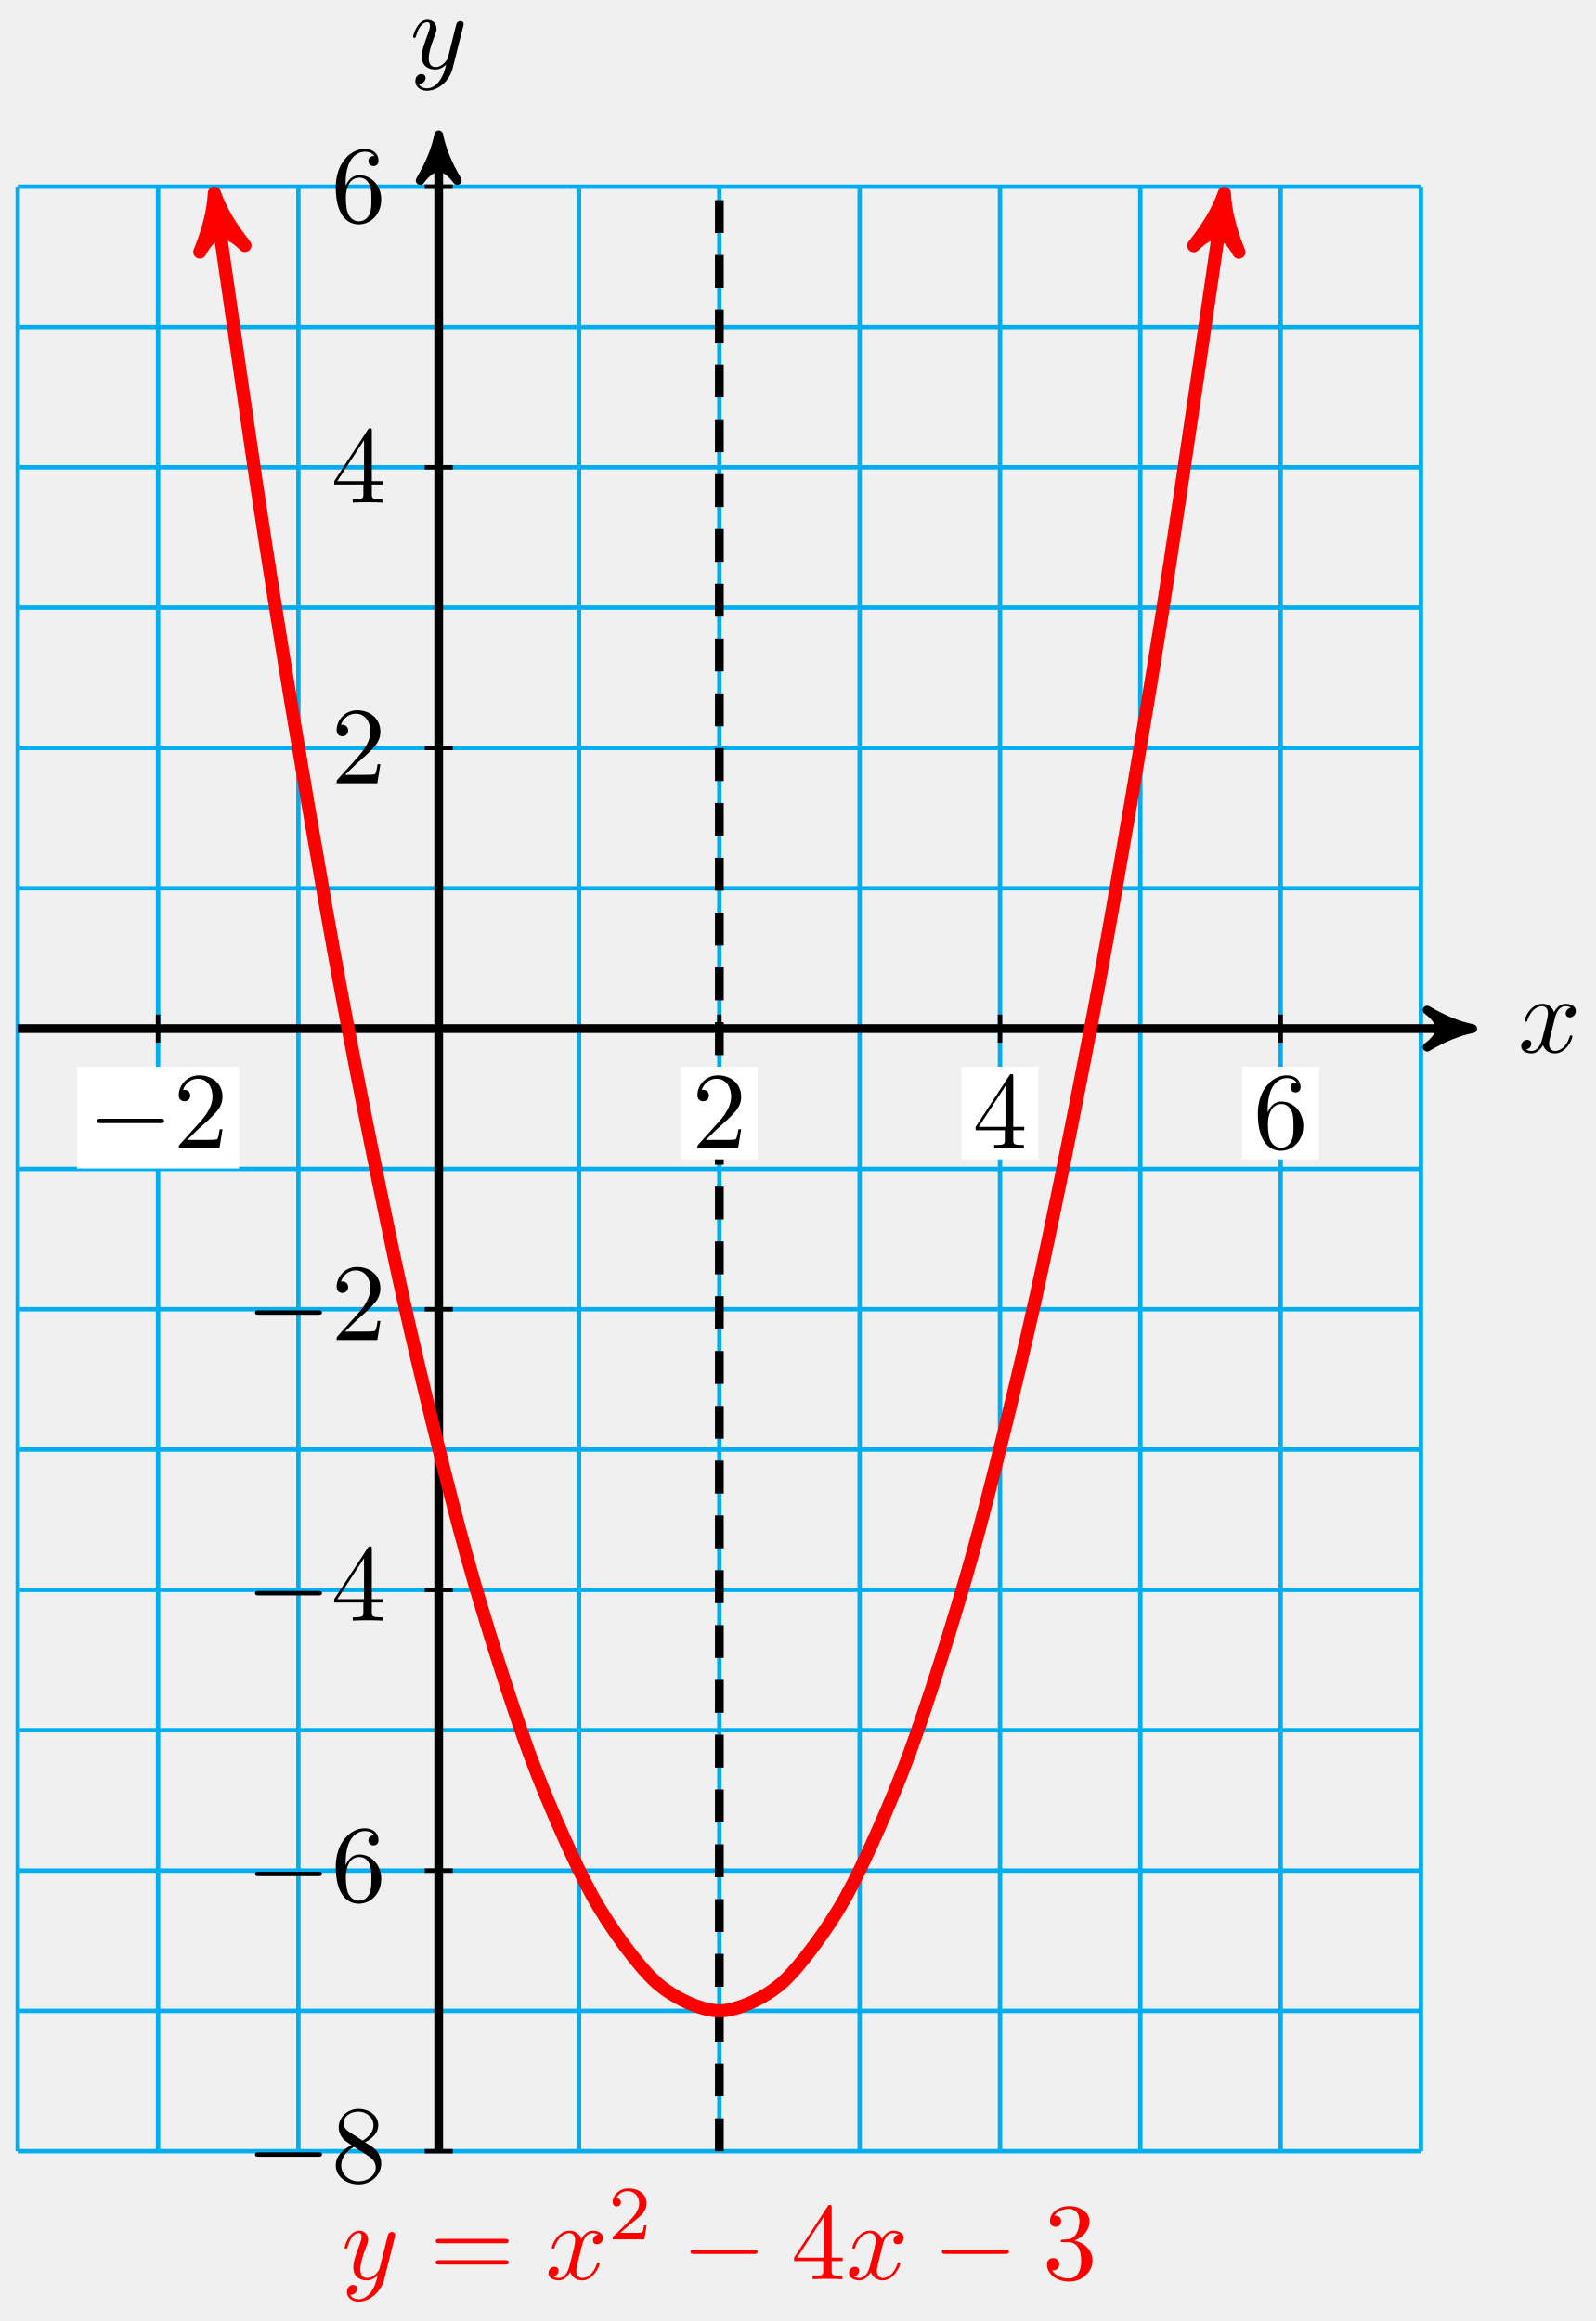
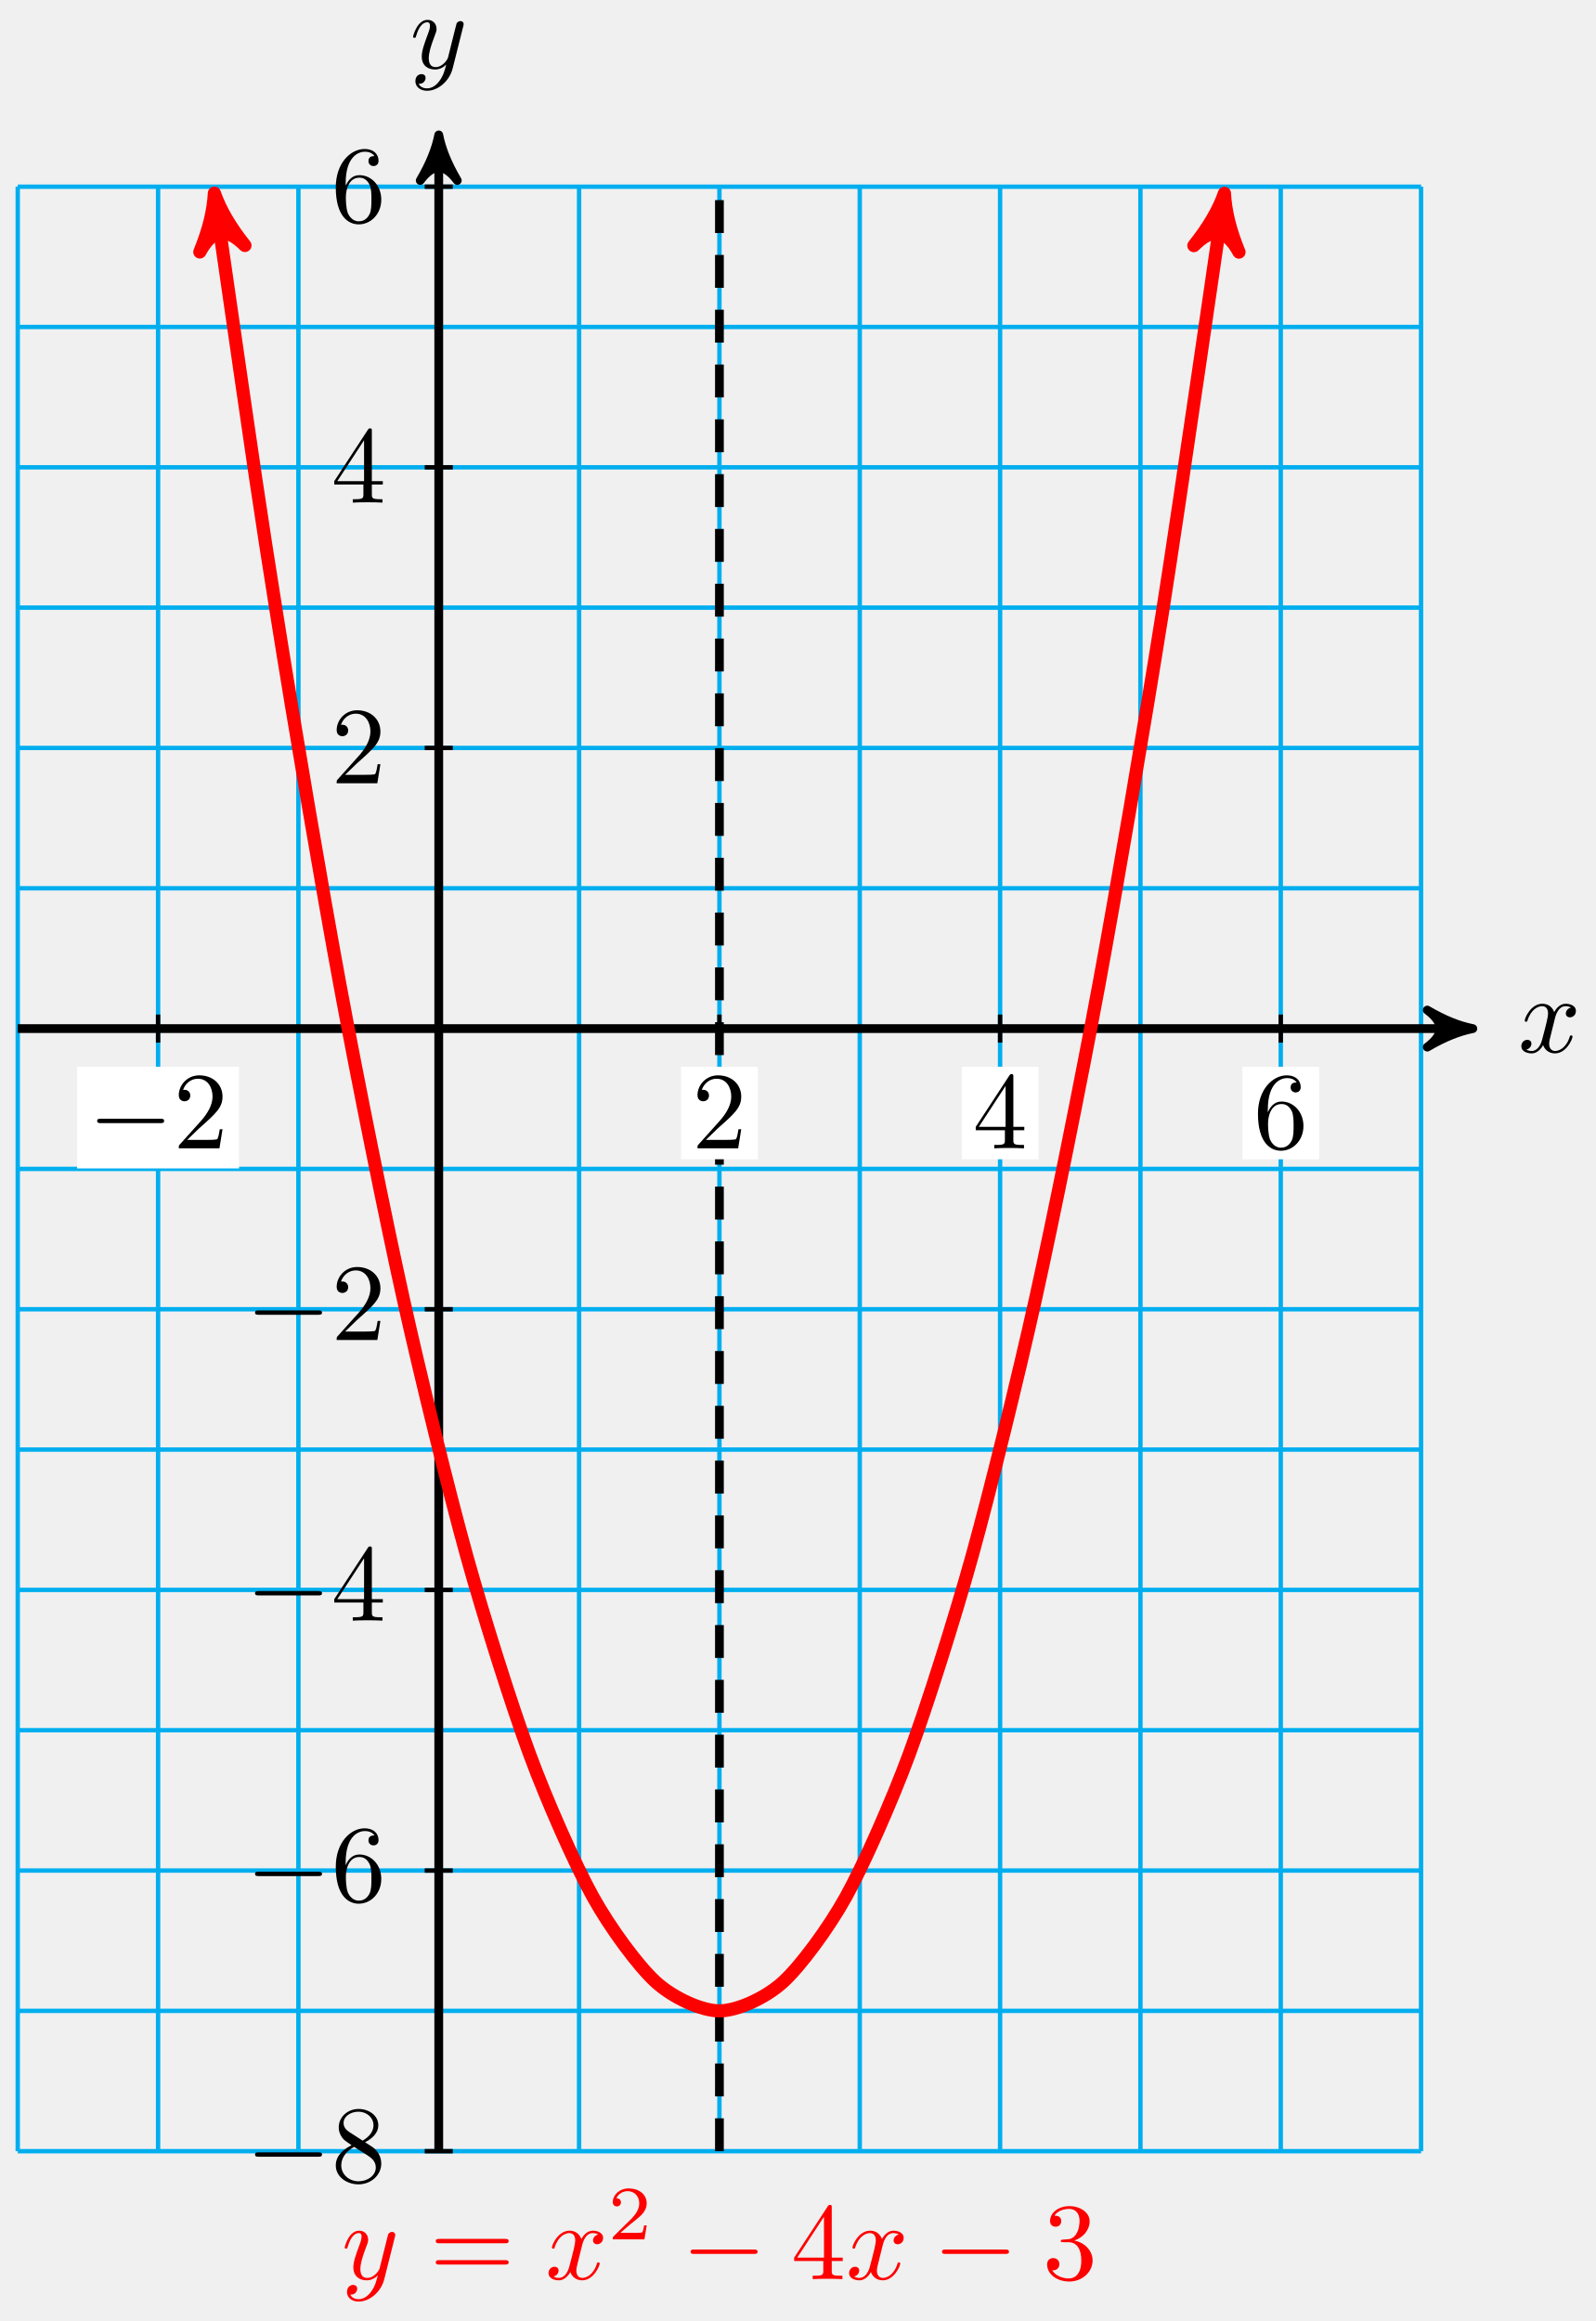
<svg xmlns="http://www.w3.org/2000/svg" xmlns:xlink="http://www.w3.org/1999/xlink" version="1.1" width="145" height="211" viewBox="0 0 145 211">
  <defs>
    <path id="font_1_1" d="M.334 .302C.34 .328 .363 .42 .433 .42 .438 .42 .462 .42 .483 .407 .455 .402 .435 .377 .435 .353 .435 .337 .446 .318 .473 .318 .495 .318 .527 .336 .527 .376 .527 .428 .468 .442 .434 .442 .376 .442 .341 .389 .329 .366 .304 .432 .25 .442 .221 .442 .117 .442 .06 .313 .06 .288 .06 .278 .07 .278 .072 .278 .08 .278 .083 .28 .085 .289 .119 .395 .185 .42 .219 .42 .238 .42 .273 .411 .273 .353 .273 .322 .256 .255 .219 .115 .203 .053 .168 .011 .124 .011 .118 .011 .095 .011 .074 .024 .099 .029 .121 .05 .121 .078 .121 .105 .099 .113 .084 .113 .054 .113 .029 .087 .029 .055 .029 .009 .079-.011 .123-.011 .189-.011 .225 .059 .228 .065 .24 .028 .276-.011 .336-.011 .439-.011 .496 .118 .496 .143 .496 .153 .487 .153 .484 .153 .475 .153 .473 .149 .471 .142 .438 .035 .37 .011 .338 .011 .299 .011 .283 .043 .283 .077 .283 .099 .289 .121 .3 .165L.334 .302Z" />
    <path id="font_1_2" d="M.486 .381C.49 .395 .49 .397 .49 .404 .49 .422 .476 .431 .461 .431 .451 .431 .435 .425 .426 .41 .424 .405 .416 .374 .412 .356 .405 .33 .398 .303 .392 .276L.347 .096C.343 .081 .3 .011 .234 .011 .183 .011 .172 .055 .172 .092 .172 .138 .189 .2 .223 .288 .239 .329 .243 .34 .243 .36 .243 .405 .211 .442 .161 .442 .066 .442 .029 .297 .029 .288 .029 .278 .039 .278 .041 .278 .051 .278 .052 .28 .057 .296 .084 .39 .124 .42 .158 .42 .166 .42 .183 .42 .183 .388 .183 .363 .173 .337 .166 .318 .126 .212 .108 .155 .108 .108 .108 .019 .171-.011 .23-.011 .269-.011 .303 .006 .331 .034 .318-.018 .306-.067 .266-.12 .24-.154 .202-.183 .156-.183 .142-.183 .097-.18 .08-.141 .096-.141 .109-.141 .123-.129 .133-.12 .143-.107 .143-.088 .143-.057 .116-.053 .106-.053 .083-.053 .05-.069 .05-.118 .05-.168 .094-.205 .156-.205 .259-.205 .362-.114 .39-.001L.486 .381Z" />
    <path id="font_2_1" d="M.659 .23C.676 .23 .694 .23 .694 .25 .694 .27 .676 .27 .659 .27H.118C.101 .27 .083 .27 .083 .25 .083 .23 .101 .23 .118 .23H.659Z" />
    <path id="font_3_5" d="M.163 .457C.117 .487 .113 .521 .113 .538 .113 .599 .178 .641 .249 .641 .322 .641 .386 .589 .386 .517 .386 .46 .347 .412 .287 .377L.163 .457M.309 .362C.381 .399 .43 .451 .43 .517 .43 .609 .341 .666 .25 .666 .15 .666 .069 .592 .069 .499 .069 .481 .071 .436 .113 .389 .124 .377 .161 .352 .186 .335 .128 .306 .042 .25 .042 .151 .042 .045 .144-.022 .249-.022 .362-.022 .457 .061 .457 .168 .457 .204 .446 .249 .408 .291 .389 .312 .373 .322 .309 .362M.209 .32 .332 .242C.36 .223 .407 .193 .407 .132 .407 .058 .332 .006 .25 .006 .164 .006 .092 .068 .092 .151 .092 .209 .124 .273 .209 .32Z" />
    <path id="font_3_4" d="M.132 .328V.352C.132 .605 .256 .641 .307 .641 .331 .641 .373 .635 .395 .601 .38 .601 .34 .601 .34 .556 .34 .525 .364 .51 .386 .51 .402 .51 .432 .519 .432 .558 .432 .618 .388 .666 .305 .666 .177 .666 .042 .537 .042 .316 .042 .049 .158-.022 .251-.022 .362-.022 .457 .072 .457 .204 .457 .331 .368 .427 .257 .427 .189 .427 .152 .376 .132 .328M.251 .006C.188 .006 .158 .066 .152 .081 .134 .128 .134 .208 .134 .226 .134 .304 .166 .404 .256 .404 .272 .404 .318 .404 .349 .342 .367 .305 .367 .254 .367 .205 .367 .157 .367 .107 .35 .071 .32 .011 .274 .006 .251 .006Z" />
    <path id="font_3_3" d="M.294 .165V.078C.294 .042 .292 .031 .218 .031H.197V0C.238 .003 .29 .003 .332 .003 .374 .003 .427 .003 .468 0V.031H.447C.373 .031 .371 .042 .371 .078V.165H.471V.196H.371V.651C.371 .671 .371 .677 .355 .677 .346 .677 .343 .677 .335 .665L.028 .196V.165H.294M.3 .196H.056L.3 .569V.196Z" />
    <path id="font_3_1" d="M.127 .077 .233 .18C.389 .318 .449 .372 .449 .472 .449 .586 .359 .666 .237 .666 .124 .666 .05 .574 .05 .485 .05 .429 .1 .429 .103 .429 .12 .429 .155 .441 .155 .482 .155 .508 .137 .534 .102 .534 .094 .534 .092 .534 .089 .533 .112 .598 .166 .635 .224 .635 .315 .635 .358 .554 .358 .472 .358 .392 .308 .313 .253 .251L.061 .037C.05 .026 .05 .024 .05 0H.421L.449 .174H.424C.419 .144 .412 .1 .402 .085 .395 .077 .329 .077 .307 .077H.127Z" />
    <path id="font_3_6" d="M.687 .327C.702 .327 .721 .327 .721 .347 .721 .367 .702 .367 .688 .367H.089C.075 .367 .056 .367 .056 .347 .056 .327 .075 .327 .09 .327H.687M.688 .133C.702 .133 .721 .133 .721 .153 .721 .173 .702 .173 .687 .173H.09C.075 .173 .056 .173 .056 .153 .056 .133 .075 .133 .089 .133H.688Z" />
    <path id="font_4_1" d="M.505 .182H.471C.468 .16 .458 .101 .445 .091 .437 .085 .36 .085 .346 .085H.162C.267 .178 .302 .206 .362 .253 .436 .312 .505 .374 .505 .469 .505 .59 .399 .664 .271 .664 .147 .664 .063 .577 .063 .485 .063 .434 .106 .429 .116 .429 .14 .429 .169 .446 .169 .482 .169 .5 .162 .535 .11 .535 .141 .606 .209 .628 .256 .628 .356 .628 .408 .55 .408 .469 .408 .382 .346 .313 .314 .277L.073 .039C.063 .03 .063 .028 .063 0H.475L.505 .182Z" />
    <path id="font_3_2" d="M.29 .352C.372 .379 .43 .449 .43 .528 .43 .61 .342 .666 .246 .666 .145 .666 .069 .606 .069 .53 .069 .497 .091 .478 .12 .478 .151 .478 .171 .5 .171 .529 .171 .579 .124 .579 .109 .579 .14 .628 .206 .641 .242 .641 .283 .641 .338 .619 .338 .529 .338 .517 .336 .459 .31 .415 .28 .367 .246 .364 .221 .363 .213 .362 .189 .36 .182 .36 .174 .359 .167 .358 .167 .348 .167 .337 .174 .337 .191 .337H.235C.317 .337 .354 .269 .354 .17 .354 .034 .285 .006 .241 .006 .198 .006 .123 .022 .088 .081 .123 .076 .154 .098 .154 .136 .154 .172 .127 .192 .098 .192 .074 .192 .042 .178 .042 .134 .042 .043 .135-.022 .244-.022 .366-.022 .457 .068 .457 .17 .457 .253 .394 .331 .29 .352Z" />
  </defs>
-   <path transform="matrix(1,0,0,-1.00006,39.88,93.50883)" stroke-width=".399" stroke-linecap="butt" stroke-miterlimit="10" stroke-linejoin="miter" fill="none" stroke="#00aeef" d="M-38.268-102.048H89.292M-38.268-89.292H89.292M-38.268-76.536H89.292M-38.268-63.78H89.292M-38.268-51.024H89.292M-38.268-38.268H89.292M-38.268-25.512H89.292M-38.268-12.756H89.292M-38.268 0H89.292M-38.268 12.756H89.292M-38.268 25.512H89.292M-38.268 38.268H89.292M-38.268 51.024H89.292M-38.268 63.78H89.292M-38.268 76.531H89.292M-38.268-102.048V76.536M-25.512-102.048V76.536M-12.756-102.048V76.536M0-102.048V76.536M12.756-102.048V76.536M25.512-102.048V76.536M38.268-102.048V76.536M51.024-102.048V76.536M63.78-102.048V76.536M76.536-102.048V76.536M89.287-102.048V76.536M89.292 76.536" />
-   <path transform="matrix(1,0,0,-1.00006,39.88,93.50883)" stroke-width=".797" stroke-linecap="butt" stroke-miterlimit="10" stroke-linejoin="miter" fill="none" stroke="#000000" d="M-38.268 0H92.96" />
-   <path transform="matrix(1,0,0,-1.00006,132.8395,93.50883)" d="M1.036 0C-.259 .259-1.554 .777-3.108 1.684-1.554 .518-1.554-.518-3.108-1.684-1.554-.777-.259-.259 1.036 0Z" />
-   <path transform="matrix(1,0,0,-1.00006,132.8395,93.50883)" stroke-width=".797" stroke-linecap="butt" stroke-linejoin="round" fill="none" stroke="#000000" d="M1.036 0C-.259 .259-1.554 .777-3.108 1.684-1.554 .518-1.554-.518-3.108-1.684-1.554-.777-.259-.259 1.036 0Z" />
-   <use data-text="x" xlink:href="#font_1_1" transform="matrix(9.9626,0,0,-9.963197,137.993,95.65395)" />
-   <path transform="matrix(1,0,0,-1.00006,39.88,93.50883)" stroke-width=".797" stroke-linecap="butt" stroke-miterlimit="10" stroke-linejoin="miter" fill="none" stroke="#000000" d="M0-102.048V80.204" />
-   <path transform="matrix(0,-1.00006,-1,-0,39.88,13.30047)" d="M1.036 0C-.259 .259-1.554 .777-3.108 1.684-1.554 .518-1.554-.518-3.108-1.684-1.554-.777-.259-.259 1.036 0Z" />
-   <path transform="matrix(0,-1.00006,-1,-0,39.88,13.30047)" stroke-width=".797" stroke-linecap="butt" stroke-linejoin="round" fill="none" stroke="#000000" d="M1.036 0C-.259 .259-1.554 .777-3.108 1.684-1.554 .518-1.554-.518-3.108-1.684-1.554-.777-.259-.259 1.036 0Z" />
-   <use data-text="y" xlink:href="#font_1_2" transform="matrix(9.9626,0,0,-9.963197,37.259,6.209595)" />
-   <path transform="matrix(1,0,0,-1.00006,39.88,93.50883)" stroke-width=".399" stroke-linecap="butt" stroke-miterlimit="10" stroke-linejoin="miter" fill="none" stroke="#000000" d="M1.276-102.048H-1.275" />
-   <use data-text="−" xlink:href="#font_2_1" transform="matrix(9.9626,0,0,-9.963197,22.354,198.3581)" />
-   <use data-text="8" xlink:href="#font_3_5" transform="matrix(9.9626,0,0,-9.963197,30.103,198.3581)" />
-   <path transform="matrix(1,0,0,-1.00006,39.88,93.50883)" stroke-width=".399" stroke-linecap="butt" stroke-miterlimit="10" stroke-linejoin="miter" fill="none" stroke="#000000" d="M1.276-76.536H-1.275" />
-   <use data-text="−" xlink:href="#font_2_1" transform="matrix(9.9626,0,0,-9.963197,22.354,172.8446)" />
-   <use data-text="6" xlink:href="#font_3_4" transform="matrix(9.9626,0,0,-9.963197,30.103,172.8446)" />
-   <path transform="matrix(1,0,0,-1.00006,39.88,93.50883)" stroke-width=".399" stroke-linecap="butt" stroke-miterlimit="10" stroke-linejoin="miter" fill="none" stroke="#000000" d="M1.276-51.024H-1.275" />
-   <use data-text="−" xlink:href="#font_2_1" transform="matrix(9.9626,0,0,-9.963197,22.354,147.3311)" />
-   <use data-text="4" xlink:href="#font_3_3" transform="matrix(9.9626,0,0,-9.963197,30.103,147.3311)" />
-   <path transform="matrix(1,0,0,-1.00006,39.88,93.50883)" stroke-width=".399" stroke-linecap="butt" stroke-miterlimit="10" stroke-linejoin="miter" fill="none" stroke="#000000" d="M1.276-25.512H-1.275" />
-   <use data-text="−" xlink:href="#font_2_1" transform="matrix(9.9626,0,0,-9.963197,22.354,121.8175)" />
-   <use data-text="2" xlink:href="#font_3_1" transform="matrix(9.9626,0,0,-9.963197,30.103,121.8175)" />
-   <path transform="matrix(1,0,0,-1.00006,39.88,93.50883)" stroke-width=".399" stroke-linecap="butt" stroke-miterlimit="10" stroke-linejoin="miter" fill="none" stroke="#000000" d="M1.276 25.512H-1.275" />
-   <use data-text="2" xlink:href="#font_3_1" transform="matrix(9.9626,0,0,-9.963197,30.103,71.20549)" />
-   <path transform="matrix(1,0,0,-1.00006,39.88,93.50883)" stroke-width=".399" stroke-linecap="butt" stroke-miterlimit="10" stroke-linejoin="miter" fill="none" stroke="#000000" d="M1.276 51.024H-1.275" />
-   <use data-text="4" xlink:href="#font_3_3" transform="matrix(9.9626,0,0,-9.963197,30.103,45.69196)" />
-   <path transform="matrix(1,0,0,-1.00006,39.88,93.50883)" stroke-width=".399" stroke-linecap="butt" stroke-miterlimit="10" stroke-linejoin="miter" fill="none" stroke="#000000" d="M1.276 76.536H-1.275" />
-   <use data-text="6" xlink:href="#font_3_4" transform="matrix(9.9626,0,0,-9.963197,30.103,20.17844)" />
-   <path transform="matrix(1,0,0,-1.00006,39.88,93.50883)" stroke-width=".797" stroke-linecap="butt" stroke-dasharray="2.989,1.993" stroke-miterlimit="10" stroke-linejoin="miter" fill="none" stroke="#000000" d="M25.512-102.048V76.536" />
-   <path transform="matrix(1,0,0,-1.00006,39.88,93.50883)" stroke-width=".399" stroke-linecap="butt" stroke-miterlimit="10" stroke-linejoin="miter" fill="none" stroke="#000000" d="M-25.512 1.276V-1.275" />
-   <path transform="matrix(1,0,0,-1.00006,39.88,93.50883)" d="M-32.873-12.711H-18.151V-3.467H-32.873Z" fill="#ffffff" />
-   <use data-text="−" xlink:href="#font_2_1" transform="matrix(9.9626,0,0,-9.963197,8.002998,104.3935)" />
-   <use data-text="2" xlink:href="#font_3_1" transform="matrix(9.9626,0,0,-9.963197,15.752,104.3935)" />
-   <path transform="matrix(1,0,0,-1.00006,39.88,93.50883)" stroke-width=".399" stroke-linecap="butt" stroke-miterlimit="10" stroke-linejoin="miter" fill="none" stroke="#000000" d="M25.512 1.276V-1.275" />
-   <path transform="matrix(1,0,0,-1.00006,39.88,93.50883)" d="M22.025-11.88H28.999V-3.467H22.025Z" fill="#ffffff" />
-   <use data-text="2" xlink:href="#font_3_1" transform="matrix(9.9626,0,0,-9.963197,62.901,104.3935)" />
-   <path transform="matrix(1,0,0,-1.00006,39.88,93.50883)" stroke-width=".399" stroke-linecap="butt" stroke-miterlimit="10" stroke-linejoin="miter" fill="none" stroke="#000000" d="M51.024 1.276V-1.275" />
-   <path transform="matrix(1,0,0,-1.00006,39.88,93.50883)" d="M47.537-11.88H54.511V-3.467H47.537Z" fill="#ffffff" />
-   <use data-text="4" xlink:href="#font_3_3" transform="matrix(9.9626,0,0,-9.963197,88.413,104.3935)" />
-   <path transform="matrix(1,0,0,-1.00006,39.88,93.50883)" stroke-width=".399" stroke-linecap="butt" stroke-miterlimit="10" stroke-linejoin="miter" fill="none" stroke="#000000" d="M76.536 1.276V-1.275" />
-   <path transform="matrix(1,0,0,-1.00006,39.88,93.50883)" d="M73.049-11.88H80.023V-3.467H73.049Z" fill="#ffffff" />
-   <use data-text="6" xlink:href="#font_3_4" transform="matrix(9.9626,0,0,-9.963197,113.925,104.3935)" />
-   <path transform="matrix(1,0,0,-1.00006,39.88,93.50883)" stroke-width="1.196" stroke-linecap="butt" stroke-miterlimit="10" stroke-linejoin="miter" fill="none" stroke="#ff0000" d="M-20.213 74.682C-16.327 47.736-16.327 47.736-14.731 37.67-13.136 27.604-10.578 12.615-8.982 3.987-7.387-4.641-4.829-17.324-3.234-24.514-1.638-31.704 .92-42.081 2.515-47.833 4.111-53.585 6.669-61.657 8.264-65.971 9.86-70.285 12.418-76.05 14.013-78.926 15.608-81.803 18.167-85.262 19.762-86.7 21.357-88.138 23.916-89.292 25.511-89.292 27.106-89.292 29.665-88.14 31.26-86.702 32.855-85.264 35.413-81.806 37.009-78.93 38.604-76.054 41.162-70.29 42.758-65.976 44.353-61.663 46.911-53.592 48.507-47.84 50.102-42.089 52.66-31.712 54.256-24.523 55.851-17.333 58.409-4.651 60.004 3.977 61.6 12.604 64.158 27.593 65.753 37.658 67.349 47.723 71.502 76.521 71.235 74.667" />
-   <path transform="matrix(-.14273,-.9897794,-.98972,.1427385,19.66706,18.82281)" d="M1.275 0C-.319 .319-1.913 .956-3.826 2.072-1.913 .638-1.913-.638-3.826-2.072-1.913-.956-.319-.319 1.275 0Z" fill="#ff0000" />
-   <path transform="matrix(-.14273,-.9897794,-.98972,.1427385,19.66706,18.82281)" stroke-width="1.196" stroke-linecap="butt" stroke-linejoin="round" fill="none" stroke="#ff0000" d="M1.275 0C-.319 .319-1.913 .956-3.826 2.072-1.913 .638-1.913-.638-3.826-2.072-1.913-.956-.319-.319 1.275 0Z" />
-   <path transform="matrix(.14275,-.9897794,-.98972,-.1427586,111.1149,18.83702)" d="M1.275 0C-.319 .319-1.913 .956-3.826 2.072-1.913 .638-1.913-.638-3.826-2.072-1.913-.956-.319-.319 1.275 0Z" fill="#ff0000" />
-   <path transform="matrix(.14275,-.9897794,-.98972,-.1427586,111.1149,18.83702)" stroke-width="1.196" stroke-linecap="butt" stroke-linejoin="round" fill="none" stroke="#ff0000" d="M1.275 0C-.319 .319-1.913 .956-3.826 2.072-1.913 .638-1.913-.638-3.826-2.072-1.913-.956-.319-.319 1.275 0Z" />
-   <use data-text="y" xlink:href="#font_1_2" transform="matrix(9.9626,0,0,-9.963197,31.042,207.1926)" fill="#ff0000" />
-   <use data-text="=" xlink:href="#font_3_6" transform="matrix(9.9626,0,0,-9.963197,39.051,207.1926)" fill="#ff0000" />
-   <use data-text="x" xlink:href="#font_1_1" transform="matrix(9.9626,0,0,-9.963197,49.567,207.1926)" fill="#ff0000" />
-   <use data-text="2" xlink:href="#font_4_1" transform="matrix(6.9738,0,0,-6.974219,55.261,203.5774)" fill="#ff0000" />
-   <use data-text="−" xlink:href="#font_2_1" transform="matrix(9.9626,0,0,-9.963197,61.94501,207.1926)" fill="#ff0000" />
-   <use data-text="4" xlink:href="#font_3_3" transform="matrix(9.9626,0,0,-9.963197,71.90701,207.1926)" fill="#ff0000" />
-   <use data-text="x" xlink:href="#font_1_1" transform="matrix(9.9626,0,0,-9.963197,76.88901,207.1926)" fill="#ff0000" />
-   <use data-text="−" xlink:href="#font_2_1" transform="matrix(9.9626,0,0,-9.963197,84.79601,207.1926)" fill="#ff0000" />
-   <use data-text="3" xlink:href="#font_3_2" transform="matrix(9.9626,0,0,-9.963197,94.759,207.1926)" fill="#ff0000" />
+   <path transform="matrix(1.00009,0,0,-1.00006,39.88423,93.50883)" stroke-width=".399" stroke-linecap="butt" stroke-miterlimit="10" stroke-linejoin="miter" fill="none" stroke="#00aeef" d="M-38.268-102.048H89.292M-38.268-89.292H89.292M-38.268-76.536H89.292M-38.268-63.78H89.292M-38.268-51.024H89.292M-38.268-38.268H89.292M-38.268-25.512H89.292M-38.268-12.756H89.292M-38.268 0H89.292M-38.268 12.756H89.292M-38.268 25.512H89.292M-38.268 38.268H89.292M-38.268 51.024H89.292M-38.268 63.78H89.292M-38.268 76.531H89.292M-38.268-102.048V76.536M-25.512-102.048V76.536M-12.756-102.048V76.536M0-102.048V76.536M12.756-102.048V76.536M25.512-102.048V76.536M38.268-102.048V76.536M51.024-102.048V76.536M63.78-102.048V76.536M76.536-102.048V76.536M89.287-102.048V76.536M89.292 76.536" />
+   <path transform="matrix(1.00009,0,0,-1.00006,39.88423,93.50883)" stroke-width=".797" stroke-linecap="butt" stroke-miterlimit="10" stroke-linejoin="miter" fill="none" stroke="#000000" d="M-38.268 0H92.96" />
+   <path transform="matrix(1.00009,0,0,-1.00006,132.8521,93.50883)" d="M1.036 0C-.259 .259-1.554 .777-3.108 1.684-1.554 .518-1.554-.518-3.108-1.684-1.554-.777-.259-.259 1.036 0Z" />
+   <path transform="matrix(1.00009,0,0,-1.00006,132.8521,93.50883)" stroke-width=".797" stroke-linecap="butt" stroke-linejoin="round" fill="none" stroke="#000000" d="M1.036 0C-.259 .259-1.554 .777-3.108 1.684-1.554 .518-1.554-.518-3.108-1.684-1.554-.777-.259-.259 1.036 0Z" />
+   <use data-text="x" xlink:href="#font_1_1" transform="matrix(9.963496,0,0,-9.963197,138.0061,95.65395)" />
+   <path transform="matrix(1.00009,0,0,-1.00006,39.88423,93.50883)" stroke-width=".797" stroke-linecap="butt" stroke-miterlimit="10" stroke-linejoin="miter" fill="none" stroke="#000000" d="M0-102.048V80.204" />
+   <path transform="matrix(0,-1.00006,-1.00009,-0,39.88423,13.30047)" d="M1.036 0C-.259 .259-1.554 .777-3.108 1.684-1.554 .518-1.554-.518-3.108-1.684-1.554-.777-.259-.259 1.036 0Z" />
+   <path transform="matrix(0,-1.00006,-1.00009,-0,39.88423,13.30047)" stroke-width=".797" stroke-linecap="butt" stroke-linejoin="round" fill="none" stroke="#000000" d="M1.036 0C-.259 .259-1.554 .777-3.108 1.684-1.554 .518-1.554-.518-3.108-1.684-1.554-.777-.259-.259 1.036 0Z" />
+   <use data-text="y" xlink:href="#font_1_2" transform="matrix(9.963496,0,0,-9.963197,37.26299,6.209595)" />
+   <path transform="matrix(1.00009,0,0,-1.00006,39.88423,93.50883)" stroke-width=".399" stroke-linecap="butt" stroke-miterlimit="10" stroke-linejoin="miter" fill="none" stroke="#000000" d="M1.276-102.048H-1.275" />
+   <use data-text="−" xlink:href="#font_2_1" transform="matrix(9.963496,0,0,-9.963197,22.35666,198.3581)" />
+   <use data-text="8" xlink:href="#font_3_5" transform="matrix(9.963496,0,0,-9.963197,30.10635,198.3581)" />
+   <path transform="matrix(1.00009,0,0,-1.00006,39.88423,93.50883)" stroke-width=".399" stroke-linecap="butt" stroke-miterlimit="10" stroke-linejoin="miter" fill="none" stroke="#000000" d="M1.276-76.536H-1.275" />
+   <use data-text="−" xlink:href="#font_2_1" transform="matrix(9.963496,0,0,-9.963197,22.35666,172.8446)" />
+   <use data-text="6" xlink:href="#font_3_4" transform="matrix(9.963496,0,0,-9.963197,30.10635,172.8446)" />
+   <path transform="matrix(1.00009,0,0,-1.00006,39.88423,93.50883)" stroke-width=".399" stroke-linecap="butt" stroke-miterlimit="10" stroke-linejoin="miter" fill="none" stroke="#000000" d="M1.276-51.024H-1.275" />
+   <use data-text="−" xlink:href="#font_2_1" transform="matrix(9.963496,0,0,-9.963197,22.35666,147.3311)" />
+   <use data-text="4" xlink:href="#font_3_3" transform="matrix(9.963496,0,0,-9.963197,30.10635,147.3311)" />
+   <path transform="matrix(1.00009,0,0,-1.00006,39.88423,93.50883)" stroke-width=".399" stroke-linecap="butt" stroke-miterlimit="10" stroke-linejoin="miter" fill="none" stroke="#000000" d="M1.276-25.512H-1.275" />
+   <use data-text="−" xlink:href="#font_2_1" transform="matrix(9.963496,0,0,-9.963197,22.35666,121.8175)" />
+   <use data-text="2" xlink:href="#font_3_1" transform="matrix(9.963496,0,0,-9.963197,30.10635,121.8175)" />
+   <path transform="matrix(1.00009,0,0,-1.00006,39.88423,93.50883)" stroke-width=".399" stroke-linecap="butt" stroke-miterlimit="10" stroke-linejoin="miter" fill="none" stroke="#000000" d="M1.276 25.512H-1.275" />
+   <use data-text="2" xlink:href="#font_3_1" transform="matrix(9.963496,0,0,-9.963197,30.10635,71.20549)" />
+   <path transform="matrix(1.00009,0,0,-1.00006,39.88423,93.50883)" stroke-width=".399" stroke-linecap="butt" stroke-miterlimit="10" stroke-linejoin="miter" fill="none" stroke="#000000" d="M1.276 51.024H-1.275" />
+   <use data-text="4" xlink:href="#font_3_3" transform="matrix(9.963496,0,0,-9.963197,30.10635,45.69196)" />
+   <path transform="matrix(1.00009,0,0,-1.00006,39.88423,93.50883)" stroke-width=".399" stroke-linecap="butt" stroke-miterlimit="10" stroke-linejoin="miter" fill="none" stroke="#000000" d="M1.276 76.536H-1.275" />
+   <use data-text="6" xlink:href="#font_3_4" transform="matrix(9.963496,0,0,-9.963197,30.10635,20.17844)" />
+   <path transform="matrix(1.00009,0,0,-1.00006,39.88423,93.50883)" stroke-width=".797" stroke-linecap="butt" stroke-dasharray="2.989,1.993" stroke-miterlimit="10" stroke-linejoin="miter" fill="none" stroke="#000000" d="M25.512-102.048V76.536" />
+   <path transform="matrix(1.00009,0,0,-1.00006,39.88423,93.50883)" stroke-width=".399" stroke-linecap="butt" stroke-miterlimit="10" stroke-linejoin="miter" fill="none" stroke="#000000" d="M-25.512 1.276V-1.275" />
+   <path transform="matrix(1.00009,0,0,-1.00006,39.88423,93.50883)" d="M-32.873-12.711H-18.151V-3.467H-32.873Z" fill="#ffffff" />
+   <use data-text="−" xlink:href="#font_2_1" transform="matrix(9.963496,0,0,-9.963197,8.004364,104.3935)" />
+   <use data-text="2" xlink:href="#font_3_1" transform="matrix(9.963496,0,0,-9.963197,15.75406,104.3935)" />
+   <path transform="matrix(1.00009,0,0,-1.00006,39.88423,93.50883)" stroke-width=".399" stroke-linecap="butt" stroke-miterlimit="10" stroke-linejoin="miter" fill="none" stroke="#000000" d="M25.512 1.276V-1.275" />
+   <path transform="matrix(1.00009,0,0,-1.00006,39.88423,93.50883)" d="M22.025-11.88H28.999V-3.467H22.025Z" fill="#ffffff" />
+   <use data-text="2" xlink:href="#font_3_1" transform="matrix(9.963496,0,0,-9.963197,62.9073,104.3935)" />
+   <path transform="matrix(1.00009,0,0,-1.00006,39.88423,93.50883)" stroke-width=".399" stroke-linecap="butt" stroke-miterlimit="10" stroke-linejoin="miter" fill="none" stroke="#000000" d="M51.024 1.276V-1.275" />
+   <path transform="matrix(1.00009,0,0,-1.00006,39.88423,93.50883)" d="M47.537-11.88H54.511V-3.467H47.537Z" fill="#ffffff" />
+   <use data-text="4" xlink:href="#font_3_3" transform="matrix(9.963496,0,0,-9.963197,88.4216,104.3935)" />
+   <path transform="matrix(1.00009,0,0,-1.00006,39.88423,93.50883)" stroke-width=".399" stroke-linecap="butt" stroke-miterlimit="10" stroke-linejoin="miter" fill="none" stroke="#000000" d="M76.536 1.276V-1.275" />
+   <path transform="matrix(1.00009,0,0,-1.00006,39.88423,93.50883)" d="M73.049-11.88H80.023V-3.467H73.049Z" fill="#ffffff" />
+   <use data-text="6" xlink:href="#font_3_4" transform="matrix(9.963496,0,0,-9.963197,113.9359,104.3935)" />
+   <path transform="matrix(1.00009,0,0,-1.00006,39.88423,93.50883)" stroke-width="1.196" stroke-linecap="butt" stroke-miterlimit="10" stroke-linejoin="miter" fill="none" stroke="#ff0000" d="M-20.213 74.682C-16.327 47.736-16.327 47.736-14.731 37.67-13.136 27.604-10.578 12.615-8.982 3.987-7.387-4.641-4.829-17.324-3.234-24.514-1.638-31.704 .92-42.081 2.515-47.833 4.111-53.585 6.669-61.657 8.264-65.971 9.86-70.285 12.418-76.05 14.013-78.926 15.608-81.803 18.167-85.262 19.762-86.7 21.357-88.138 23.916-89.292 25.511-89.292 27.106-89.292 29.665-88.14 31.26-86.702 32.855-85.264 35.413-81.806 37.009-78.93 38.604-76.054 41.162-70.29 42.758-65.976 44.353-61.663 46.911-53.592 48.507-47.84 50.102-42.089 52.66-31.712 54.256-24.523 55.851-17.333 58.409-4.651 60.004 3.977 61.6 12.604 64.158 27.593 65.753 37.658 67.349 47.723 71.502 76.521 71.235 74.667" />
+   <path transform="matrix(-.1427428,-.9897794,-.9898091,.1427385,19.66947,18.82281)" d="M1.275 0C-.319 .319-1.913 .956-3.826 2.072-1.913 .638-1.913-.638-3.826-2.072-1.913-.956-.319-.319 1.275 0Z" fill="#ff0000" />
+   <path transform="matrix(-.1427428,-.9897794,-.9898091,.1427385,19.66947,18.82281)" stroke-width="1.196" stroke-linecap="butt" stroke-linejoin="round" fill="none" stroke="#ff0000" d="M1.275 0C-.319 .319-1.913 .956-3.826 2.072-1.913 .638-1.913-.638-3.826-2.072-1.913-.956-.319-.319 1.275 0Z" />
+   <path transform="matrix(.1427628,-.9897794,-.9898091,-.1427586,111.1255,18.83702)" d="M1.275 0C-.319 .319-1.913 .956-3.826 2.072-1.913 .638-1.913-.638-3.826-2.072-1.913-.956-.319-.319 1.275 0Z" fill="#ff0000" />
+   <path transform="matrix(.1427628,-.9897794,-.9898091,-.1427586,111.1255,18.83702)" stroke-width="1.196" stroke-linecap="butt" stroke-linejoin="round" fill="none" stroke="#ff0000" d="M1.275 0C-.319 .319-1.913 .956-3.826 2.072-1.913 .638-1.913-.638-3.826-2.072-1.913-.956-.319-.319 1.275 0Z" />
+   <use data-text="y" xlink:href="#font_1_2" transform="matrix(9.963496,0,0,-9.963197,31.04543,207.1926)" fill="#ff0000" />
+   <use data-text="=" xlink:href="#font_3_6" transform="matrix(9.963496,0,0,-9.963197,39.05515,207.1926)" fill="#ff0000" />
+   <use data-text="x" xlink:href="#font_1_1" transform="matrix(9.963496,0,0,-9.963197,49.57211,207.1926)" fill="#ff0000" />
+   <use data-text="2" xlink:href="#font_4_1" transform="matrix(6.974428,0,0,-6.974219,55.26661,203.5774)" fill="#ff0000" />
+   <use data-text="−" xlink:href="#font_2_1" transform="matrix(9.963496,0,0,-9.963197,61.95123,207.1926)" fill="#ff0000" />
+   <use data-text="4" xlink:href="#font_3_3" transform="matrix(9.963496,0,0,-9.963197,71.91413,207.1926)" fill="#ff0000" />
+   <use data-text="x" xlink:href="#font_1_1" transform="matrix(9.963496,0,0,-9.963197,76.89657,207.1926)" fill="#ff0000" />
+   <use data-text="−" xlink:href="#font_2_1" transform="matrix(9.963496,0,0,-9.963197,84.80428,207.1926)" fill="#ff0000" />
+   <use data-text="3" xlink:href="#font_3_2" transform="matrix(9.963496,0,0,-9.963197,94.76817,207.1926)" fill="#ff0000" />
</svg>
